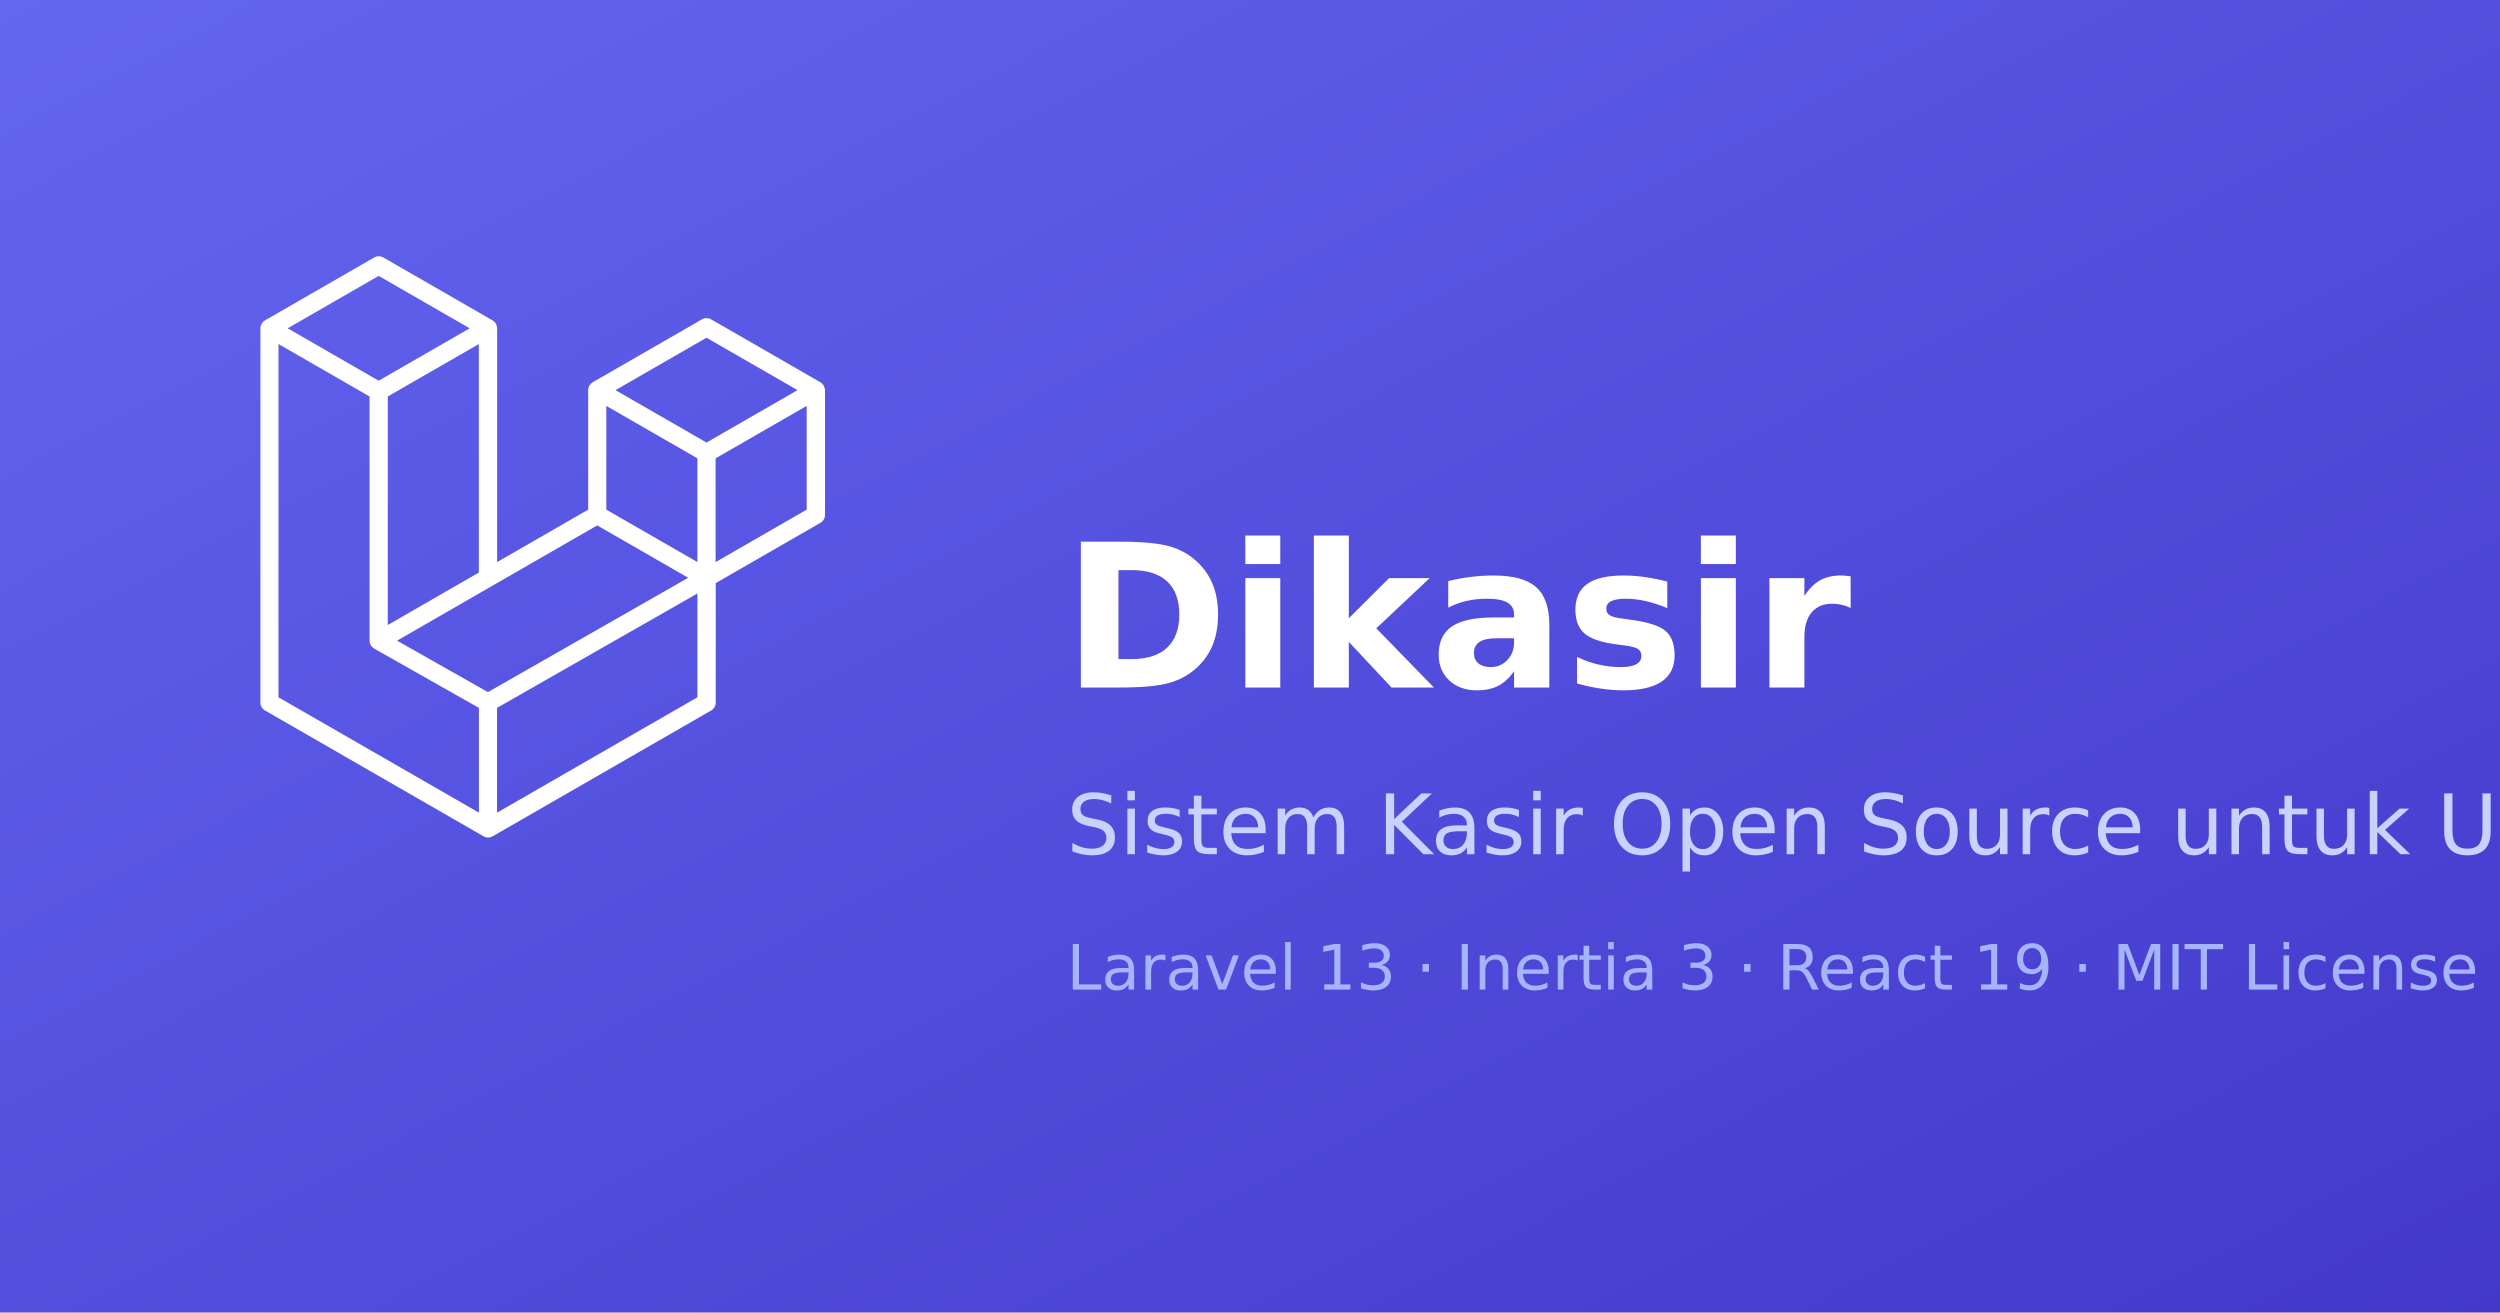
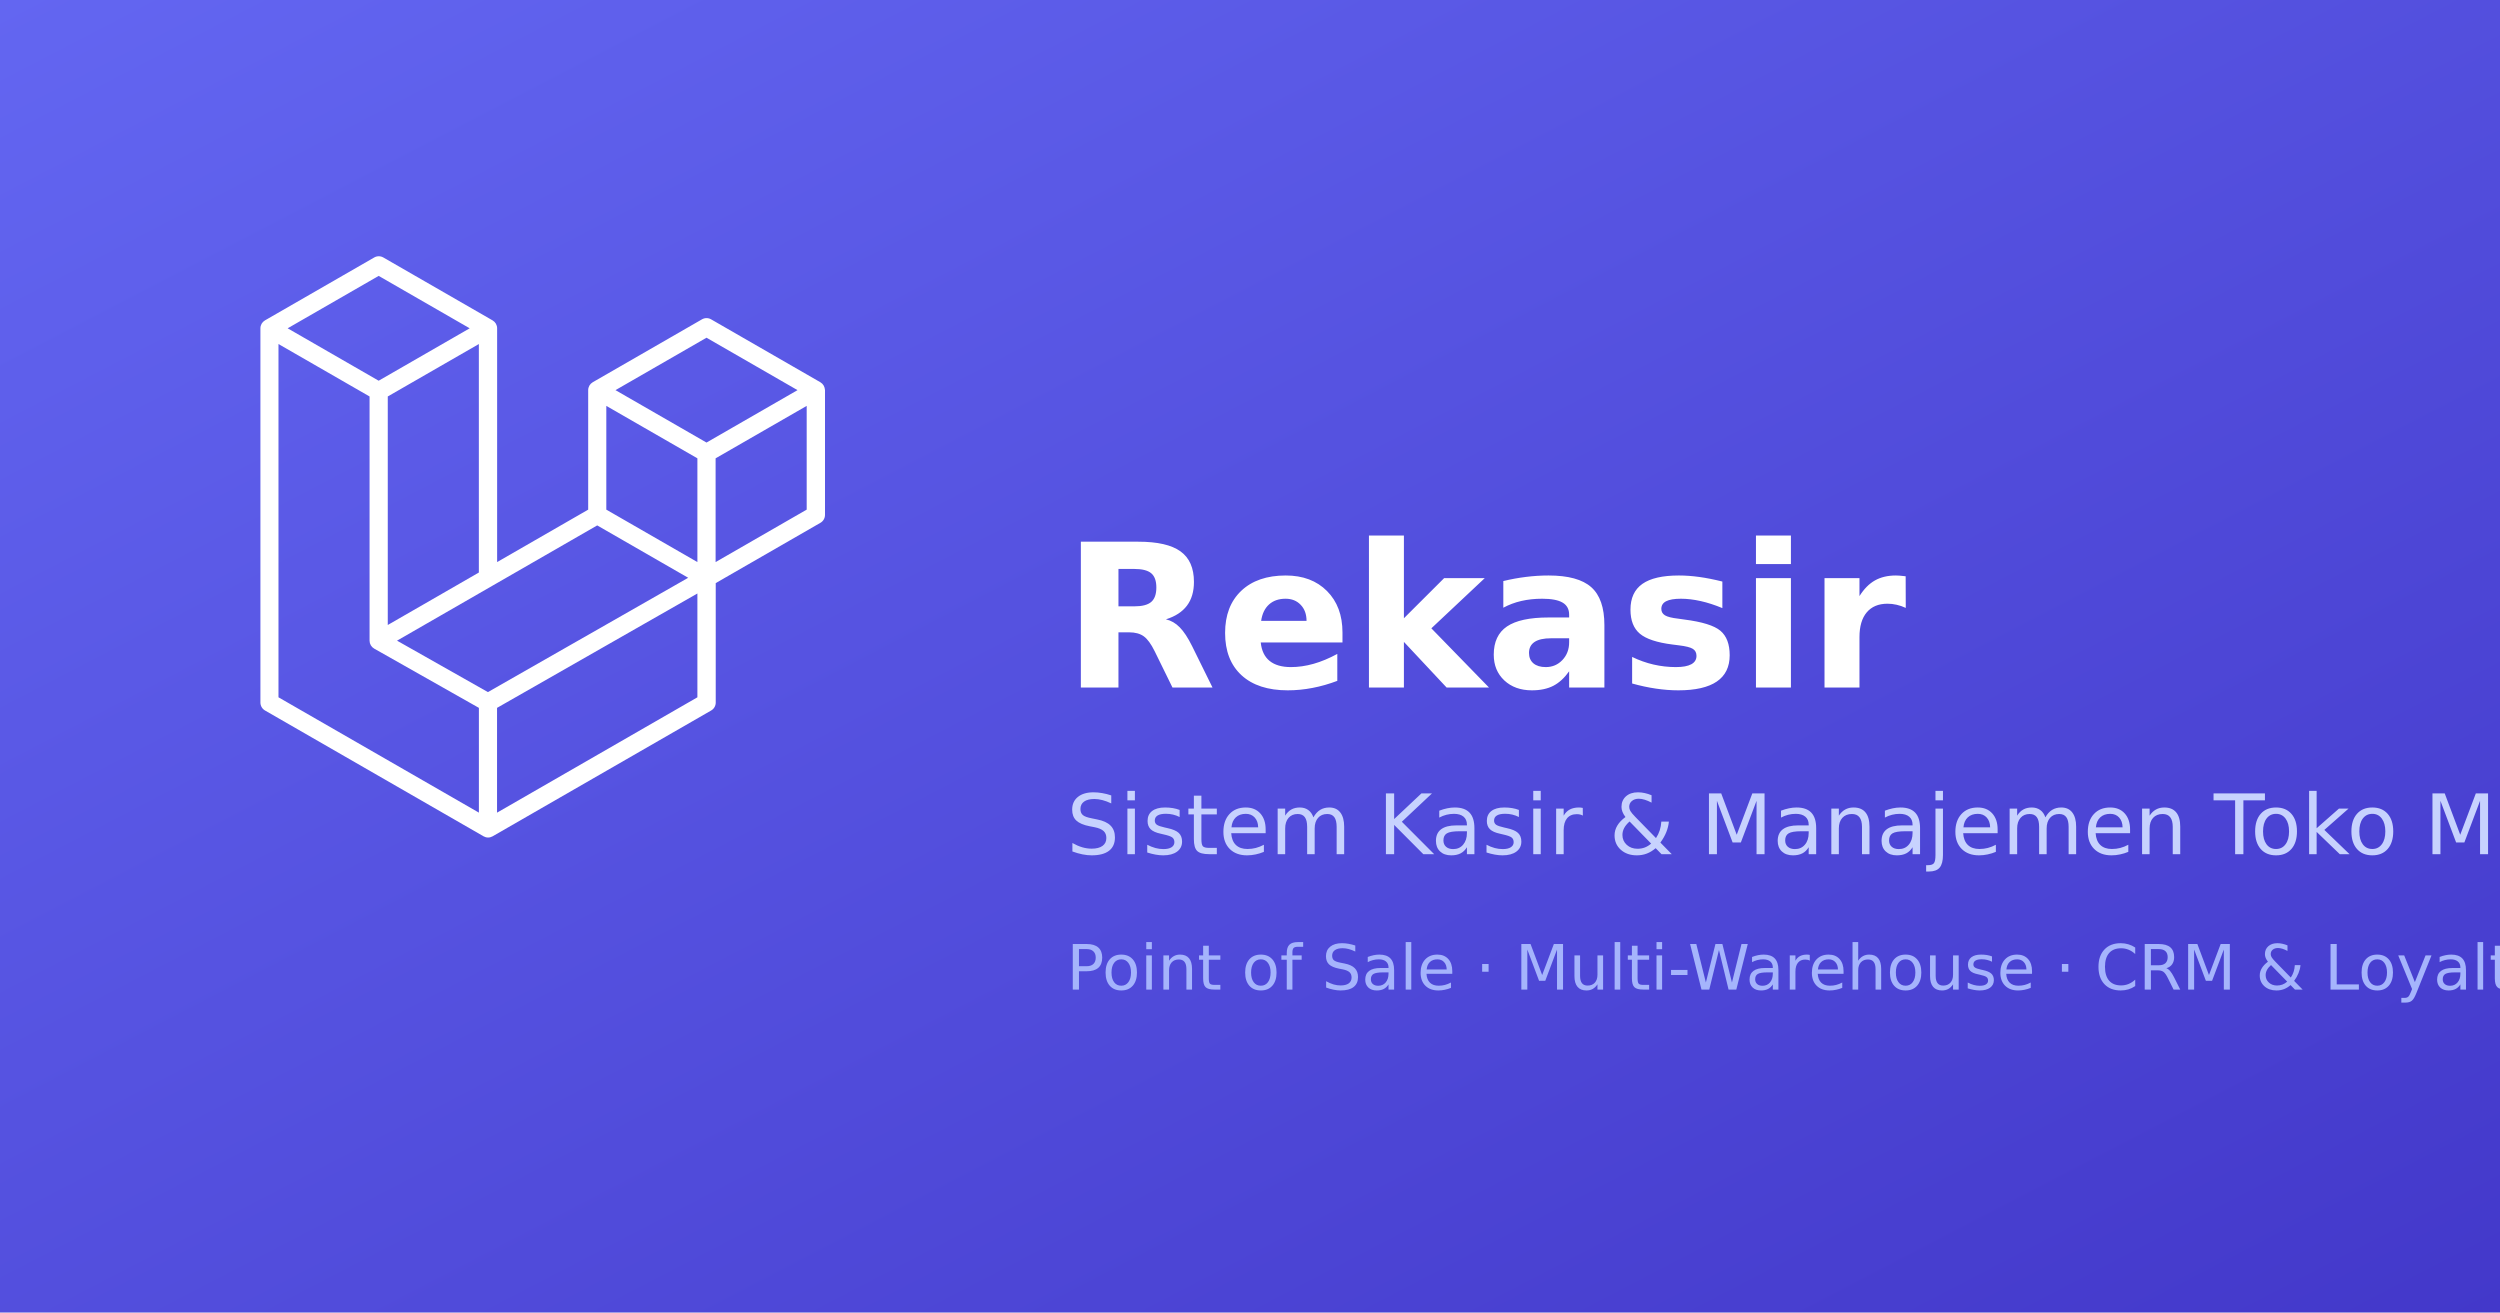
<svg xmlns="http://www.w3.org/2000/svg" width="1200" height="630" viewBox="0 0 1200 630">
  <defs>
    <linearGradient id="bg" x1="0" y1="0" x2="1" y2="1">
      <stop offset="0%" stop-color="#6366f1" />
      <stop offset="100%" stop-color="#4338ca" />
    </linearGradient>
  </defs>
  <rect width="1200" height="630" fill="url(#bg)" />
  <g transform="translate(90,105)">
    <path fill="#ffffff" d="M305.8 81.125C305.77 80.995 305.69 80.885 305.65 80.755C305.56 80.525 305.49 80.285 305.37 80.075C305.29 79.935 305.17 79.815 305.07 79.685C304.94 79.515 304.83 79.325 304.68 79.175C304.55 79.045 304.39 78.955 304.25 78.845C304.09 78.715 303.95 78.575 303.77 78.475L251.32 48.275C249.97 47.495 248.31 47.495 246.96 48.275L194.51 78.475C194.33 78.575 194.19 78.725 194.03 78.845C193.89 78.955 193.73 79.045 193.6 79.175C193.45 79.325 193.34 79.515 193.21 79.685C193.11 79.815 192.99 79.935 192.91 80.075C192.79 80.285 192.71 80.525 192.63 80.755C192.58 80.875 192.51 80.995 192.48 81.125C192.38 81.495 192.33 81.875 192.33 82.265V139.625L148.62 164.795V52.575C148.62 52.185 148.57 51.805 148.47 51.435C148.44 51.305 148.36 51.195 148.32 51.065C148.23 50.835 148.16 50.595 148.04 50.385C147.96 50.245 147.84 50.125 147.74 49.995C147.61 49.825 147.5 49.635 147.35 49.485C147.22 49.355 147.06 49.265 146.92 49.155C146.76 49.025 146.62 48.885 146.44 48.785L93.99 18.585C92.64 17.805 90.98 17.805 89.63 18.585L37.18 48.785C37 48.885 36.86 49.035 36.7 49.155C36.56 49.265 36.4 49.355 36.27 49.485C36.12 49.635 36.01 49.825 35.88 49.995C35.78 50.125 35.66 50.245 35.58 50.385C35.46 50.595 35.38 50.835 35.3 51.065C35.25 51.185 35.18 51.305 35.15 51.435C35.05 51.805 35 52.185 35 52.575V232.235C35 233.795 35.84 235.245 37.19 236.025L142.1 296.425C142.33 296.555 142.58 296.635 142.82 296.725C142.93 296.765 143.04 296.835 143.16 296.865C143.53 296.965 143.9 297.015 144.28 297.015C144.66 297.015 145.03 296.965 145.4 296.865C145.5 296.835 145.59 296.775 145.69 296.745C145.95 296.655 146.21 296.565 146.45 296.435L251.36 236.035C252.72 235.255 253.55 233.815 253.55 232.245V174.885L303.81 145.945C305.17 145.165 306 143.725 306 142.155V82.265C305.95 81.875 305.89 81.495 305.8 81.125ZM144.2 227.205L100.57 202.515L146.39 176.135L196.66 147.195L240.33 172.335L208.29 190.625L144.2 227.205ZM244.75 114.995V164.795L226.39 154.225L201.03 139.625V89.825L219.39 100.395L244.75 114.995ZM249.12 57.105L292.81 82.265L249.12 107.425L205.43 82.265L249.12 57.105ZM114.49 184.425L96.13 194.995V85.305L121.49 70.705L139.85 60.135V169.815L114.49 184.425ZM91.76 27.425L135.45 52.585L91.76 77.745L48.07 52.585L91.76 27.425ZM43.67 60.135L62.03 70.705L87.39 85.305V202.545V202.555V202.565C87.39 202.735 87.44 202.895 87.46 203.055C87.49 203.265 87.49 203.485 87.55 203.695V203.705C87.6 203.875 87.69 204.035 87.76 204.195C87.84 204.375 87.89 204.575 87.99 204.745C87.99 204.745 87.99 204.755 88 204.755C88.09 204.905 88.22 205.035 88.33 205.175C88.45 205.335 88.55 205.495 88.69 205.635L88.7 205.645C88.82 205.765 88.98 205.855 89.12 205.965C89.28 206.085 89.42 206.225 89.59 206.325C89.6 206.325 89.6 206.325 89.61 206.335C89.62 206.335 89.62 206.345 89.63 206.345L139.87 234.775V285.065L43.67 229.705V60.135ZM244.75 229.705L148.58 285.075V234.775L219.8 194.115L244.75 179.875V229.705ZM297.2 139.625L253.49 164.795V114.995L278.85 100.395L297.21 89.825V139.625H297.2Z" />
  </g>
-   <text x="510" y="330" font-family="DejaVu Sans, Arial, sans-serif" font-size="96" font-weight="bold" fill="#ffffff">Dikasir</text>
-   <text x="512" y="410" font-family="DejaVu Sans, Arial, sans-serif" font-size="40" fill="#c7d2fe">Sistem Kasir Open Source untuk UMKM Indonesia</text>
-   <text x="512" y="475" font-family="DejaVu Sans, Arial, sans-serif" font-size="30" fill="#a5b4fc">Laravel 13 · Inertia 3 · React 19 · MIT License</text>
+   <text x="510" y="330" font-family="DejaVu Sans, Arial, sans-serif" font-size="96" font-weight="bold" fill="#ffffff">Rekasir</text>
+   <text x="512" y="410" font-family="DejaVu Sans, Arial, sans-serif" font-size="40" fill="#c7d2fe">Sistem Kasir &amp; Manajemen Toko Modern</text>
+   <text x="512" y="475" font-family="DejaVu Sans, Arial, sans-serif" font-size="30" fill="#a5b4fc">Point of Sale · Multi-Warehouse · CRM &amp; Loyalty</text>
</svg>
